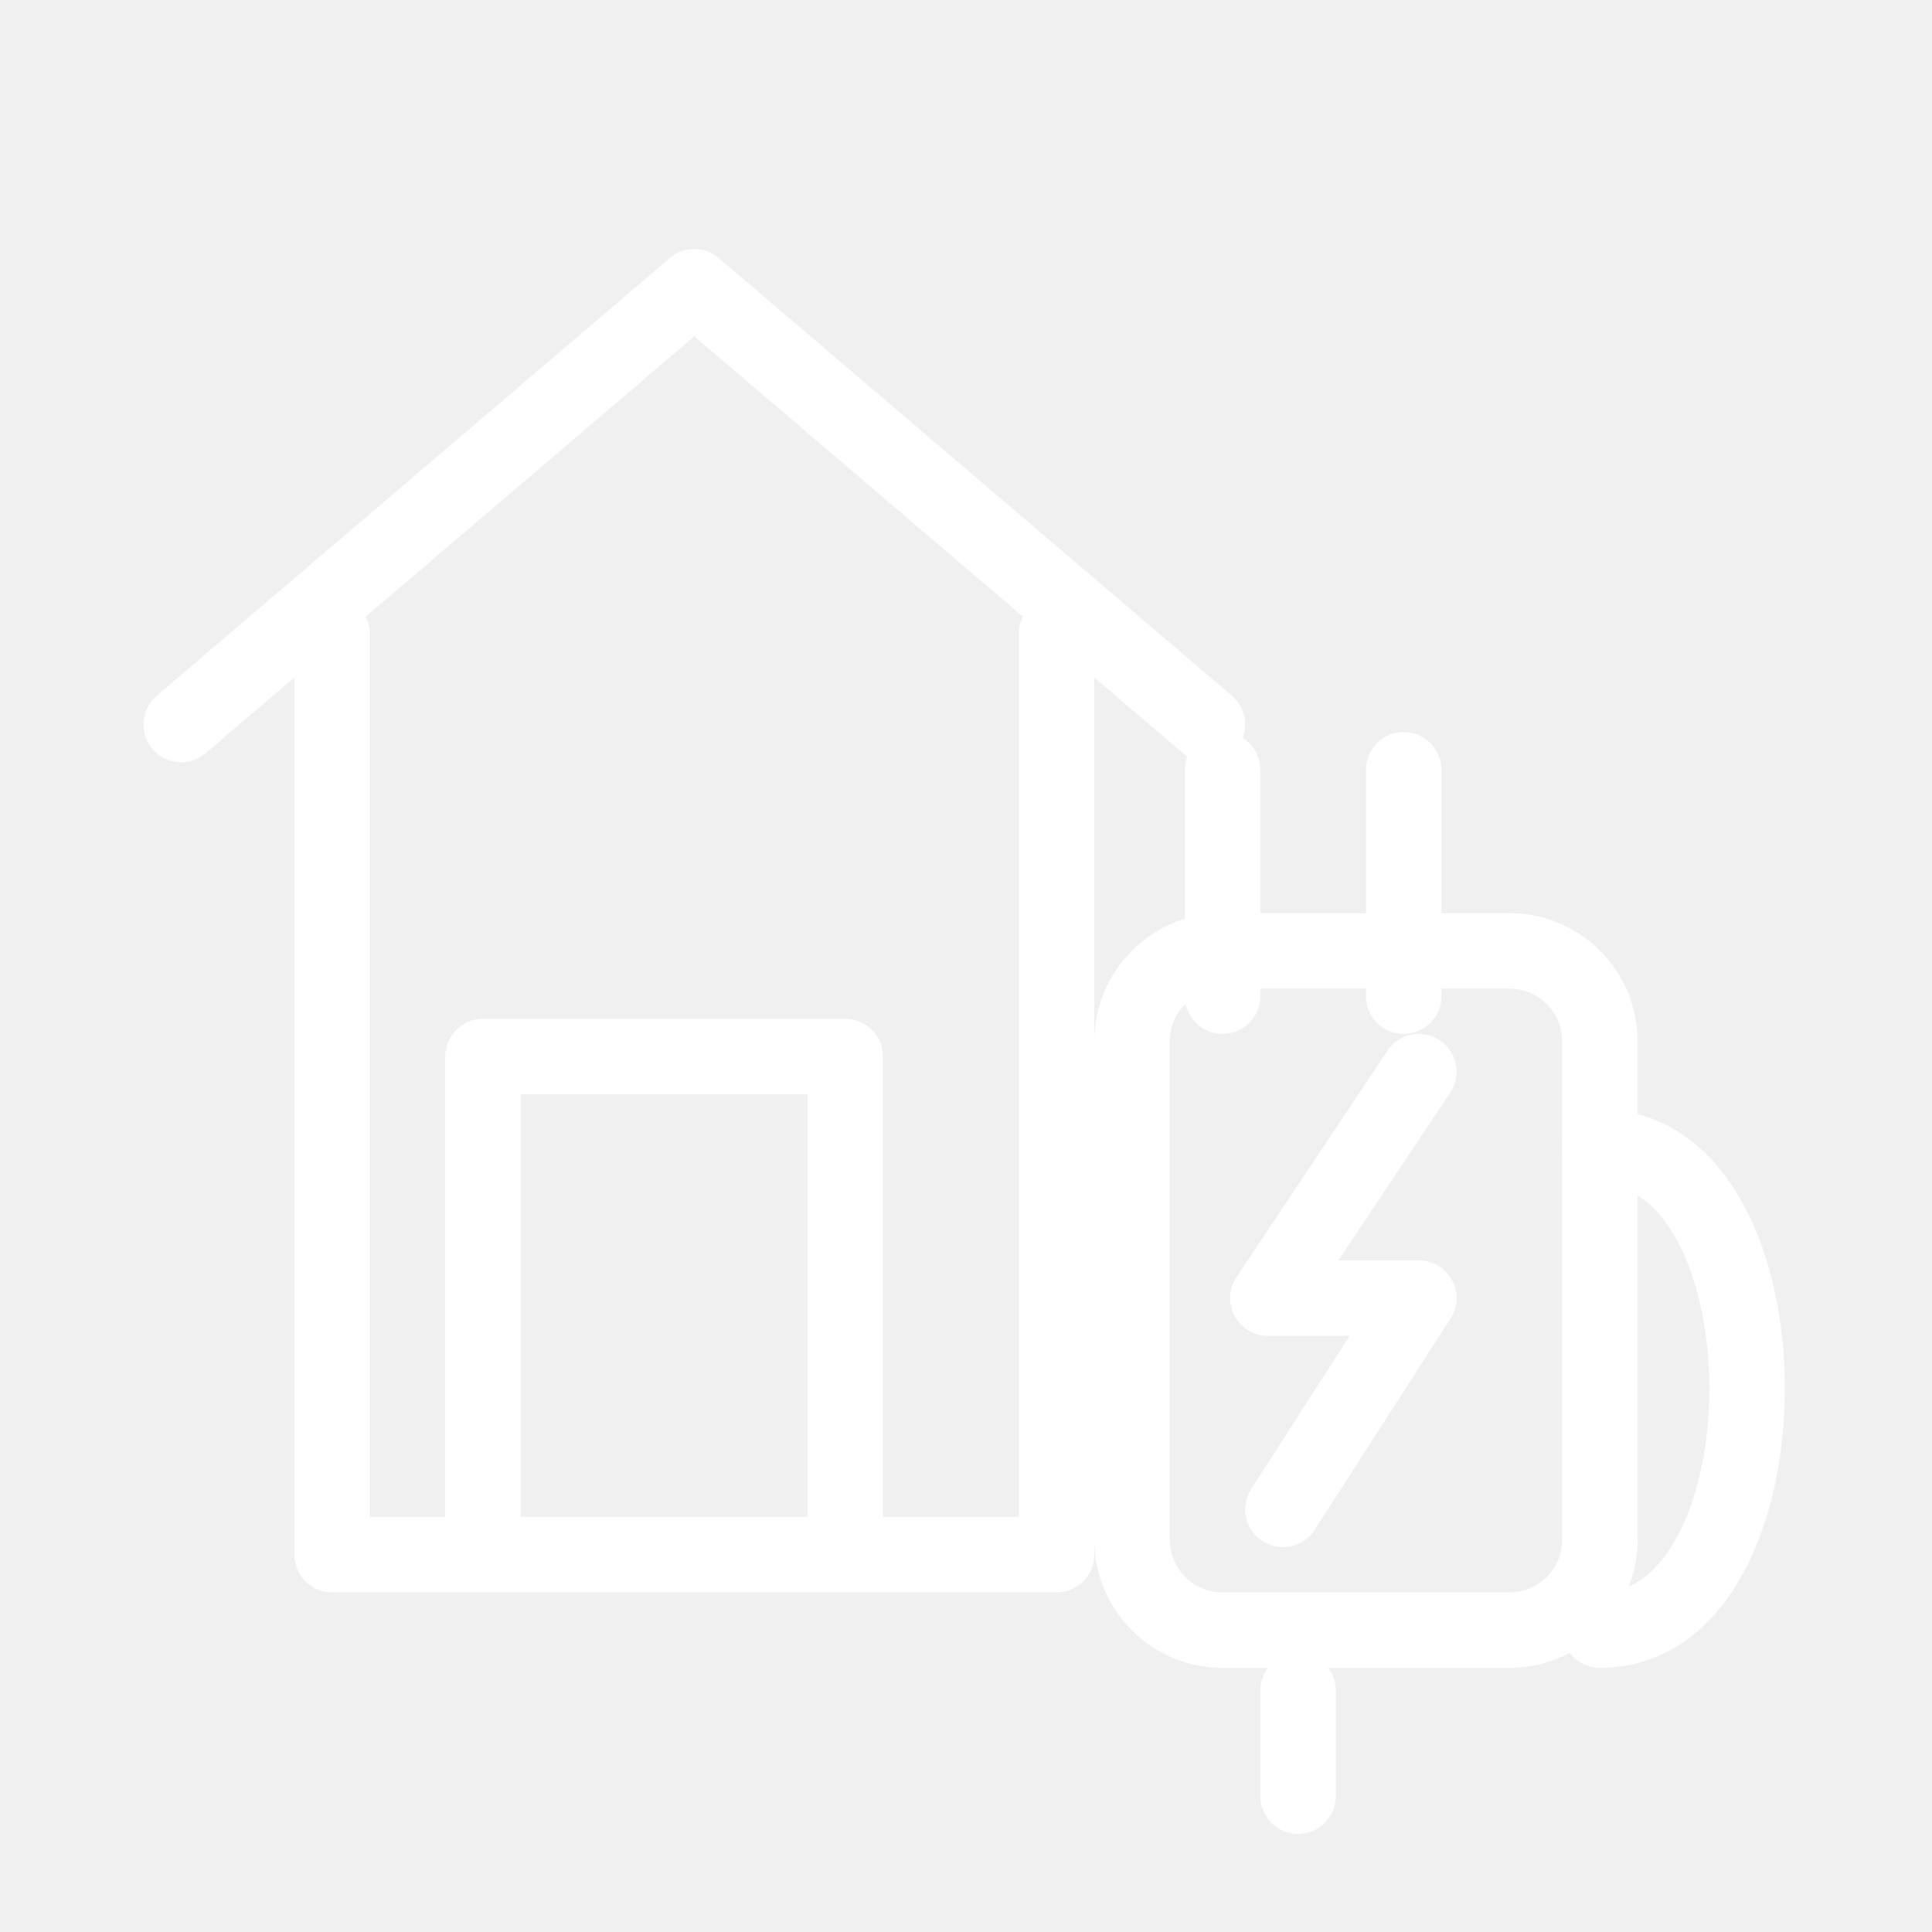
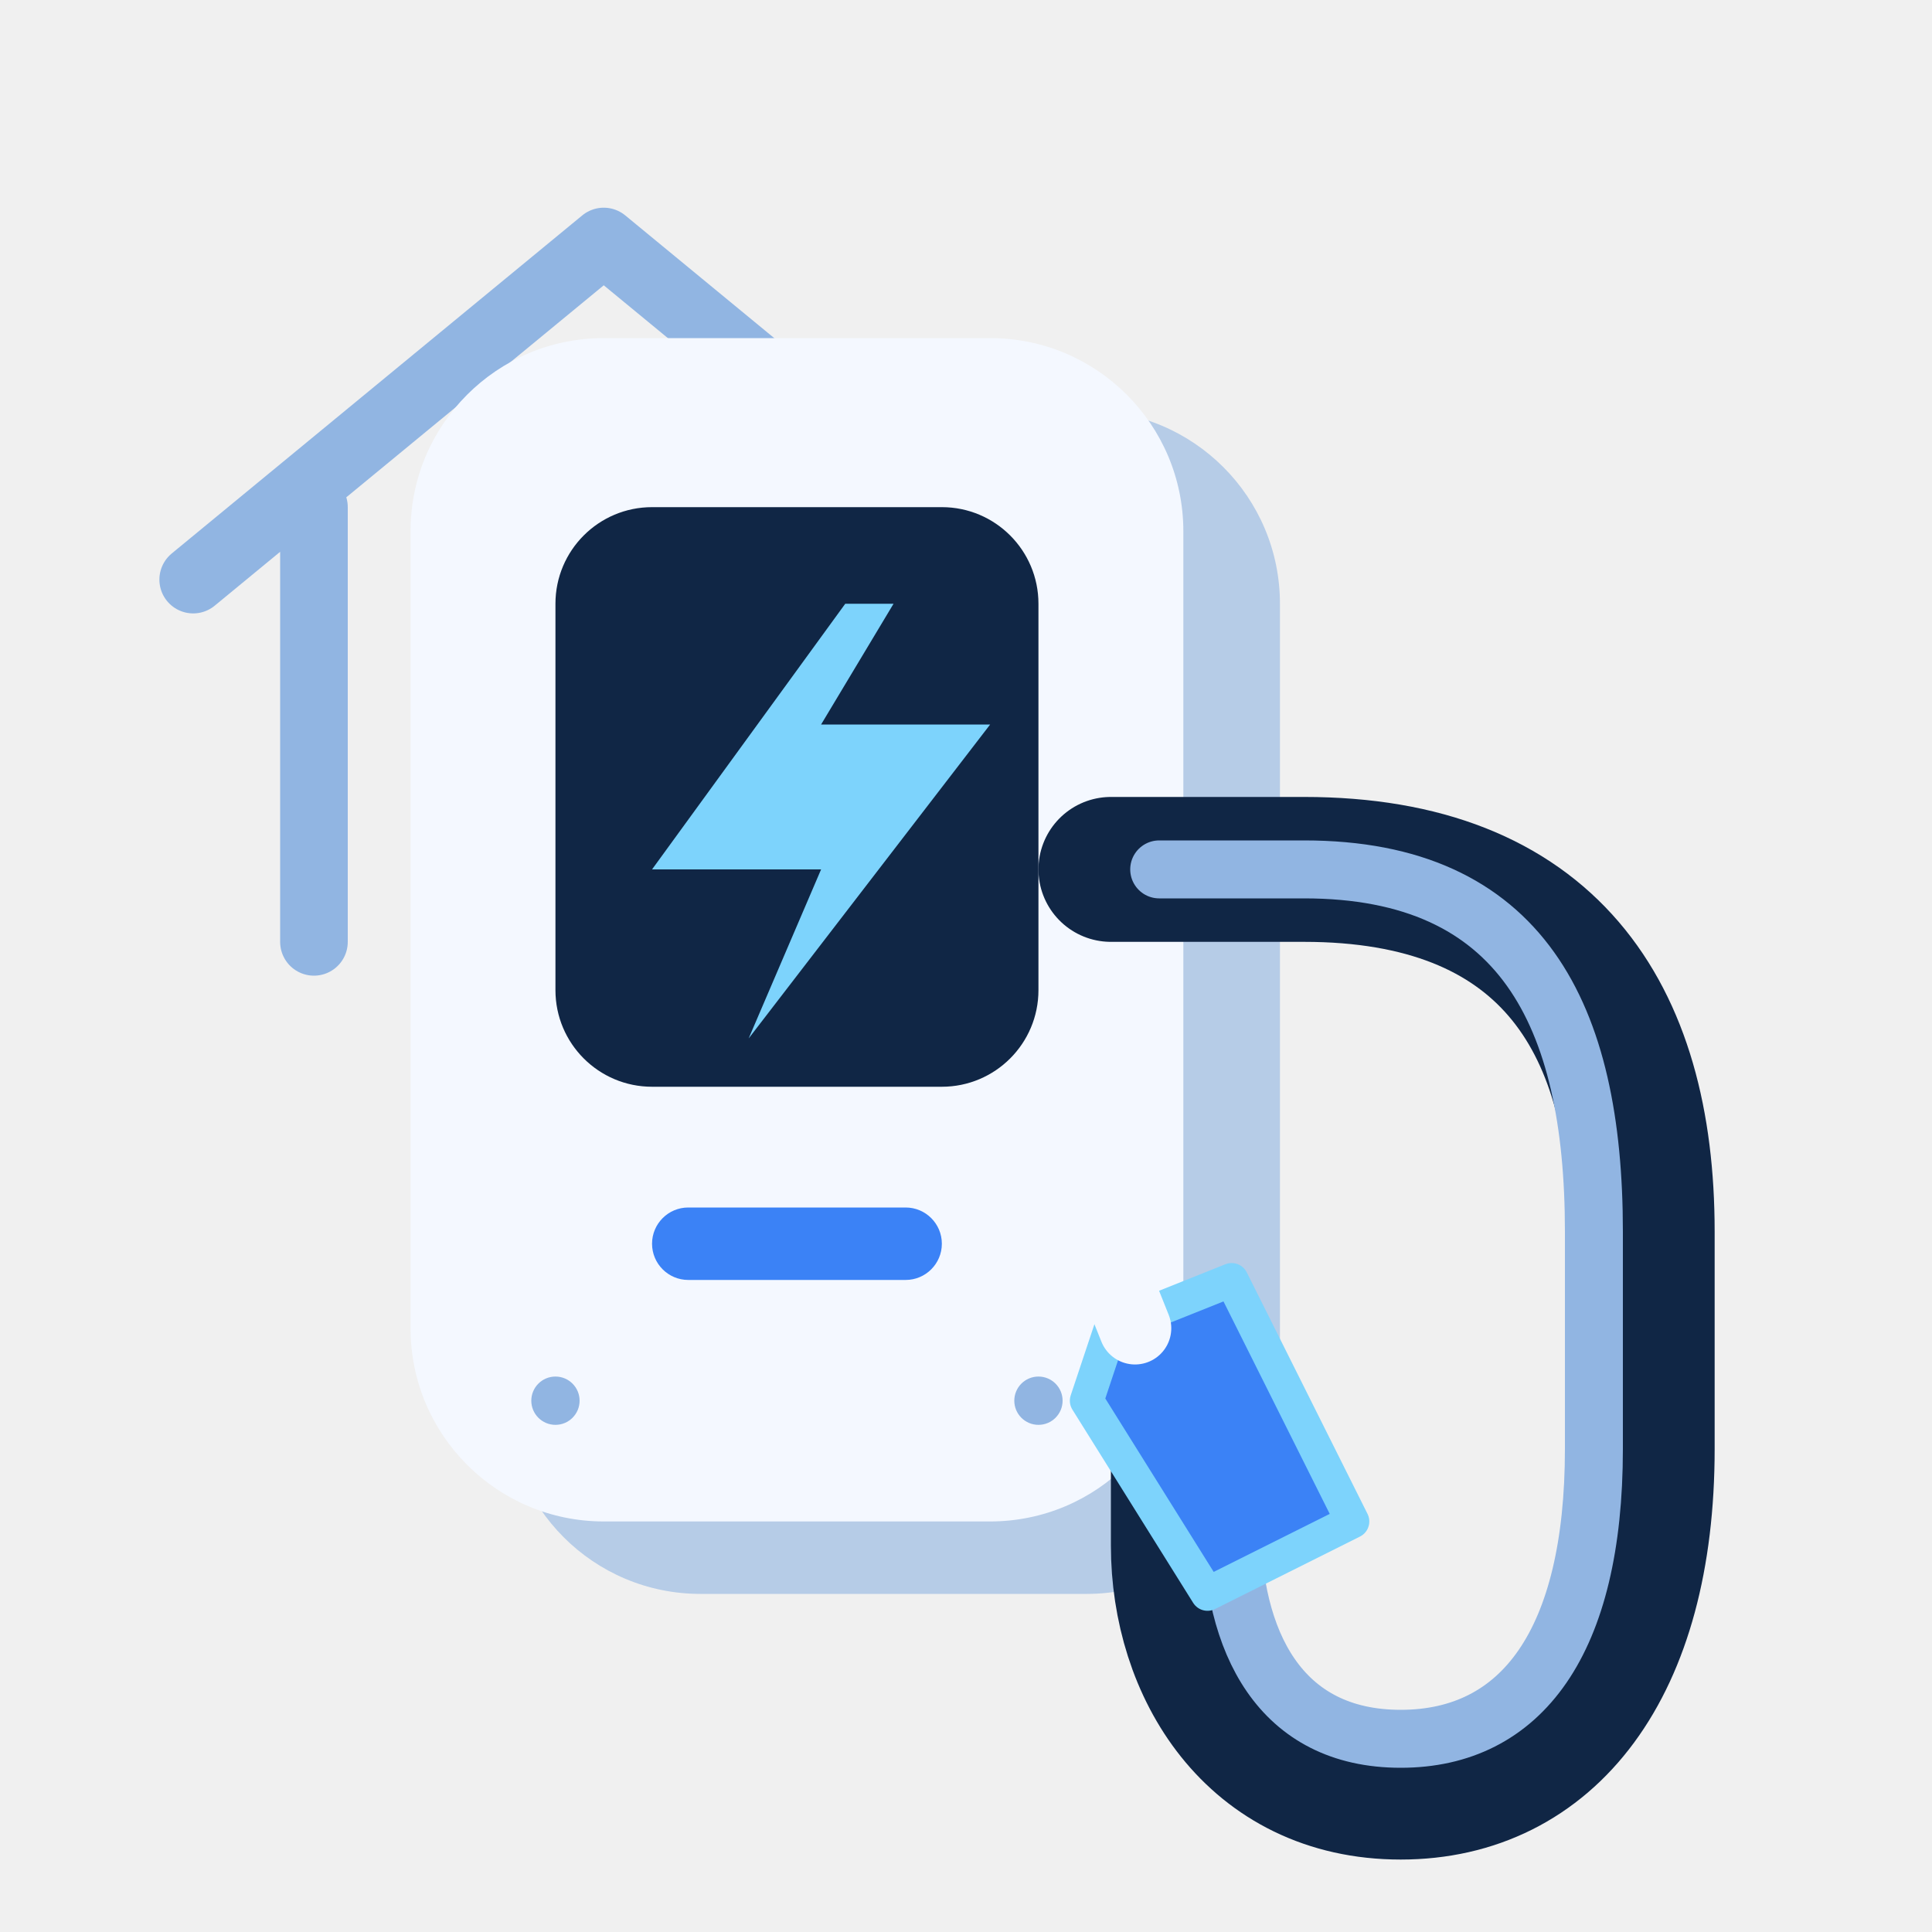
- <svg xmlns="http://www.w3.org/2000/svg" viewBox="0 0 128 128" fill="none" stroke="white" stroke-width="5" stroke-linecap="round" stroke-linejoin="round">
-   <path d="m12 48 34-29 34 29M22 42v61h48V42M32 103V70h24v33" />
-   <rect x="75" y="63" width="31" height="45" rx="6" />
-   <path d="m94 71-10 15h10l-9 14M106 76c13 0 13 32 0 32M86 112v7m-5-53V51m12 15V51" />
+ <svg xmlns="http://www.w3.org/2000/svg" width="80" height="80" viewBox="0 0 80 80" fill="none" stroke-linecap="round" stroke-linejoin="round">
+   <path d="m8 24 17-14 17 14M13 21v18" stroke="#91b5e2" stroke-width="2.8" />
+   <rect x="21" y="17" width="32" height="49" rx="8" fill="#b6cce7" />
+   <rect x="17" y="14" width="32" height="49" rx="8" fill="#f4f8ff" />
+   <rect x="23" y="21" width="20" height="24" rx="4" fill="#102645" />
+   <path d="m35 25-8 11h7l-3 7 10-13h-7l3-5Z" fill="#7dd3fc" />
+   <rect x="27" y="50" width="12" height="3" rx="1.5" fill="#3b82f6" />
+   <path d="M46 36h8c10 0 14 6 14 15v9c0 9-4 14-10 14s-9-5-9-10v-3" stroke="#102645" stroke-width="6" />
+   <path d="M48 36h6c9 0 12 6 12 15v9c0 8-3 12-8 12s-7-4-7-9" stroke="#91b5e2" stroke-width="2.4" />
+   <path d="m46 55 5-2 5 10-6 3-5-8Z" fill="#3b82f6" stroke="#7dd3fc" stroke-width="1.4" />
+   <path d="m47 55-2-5" stroke="#f4f8ff" stroke-width="3" />
+   <circle cx="23" cy="58" r="1" fill="#91b5e2" />
+   <circle cx="43" cy="58" r="1" fill="#91b5e2" />
</svg>
